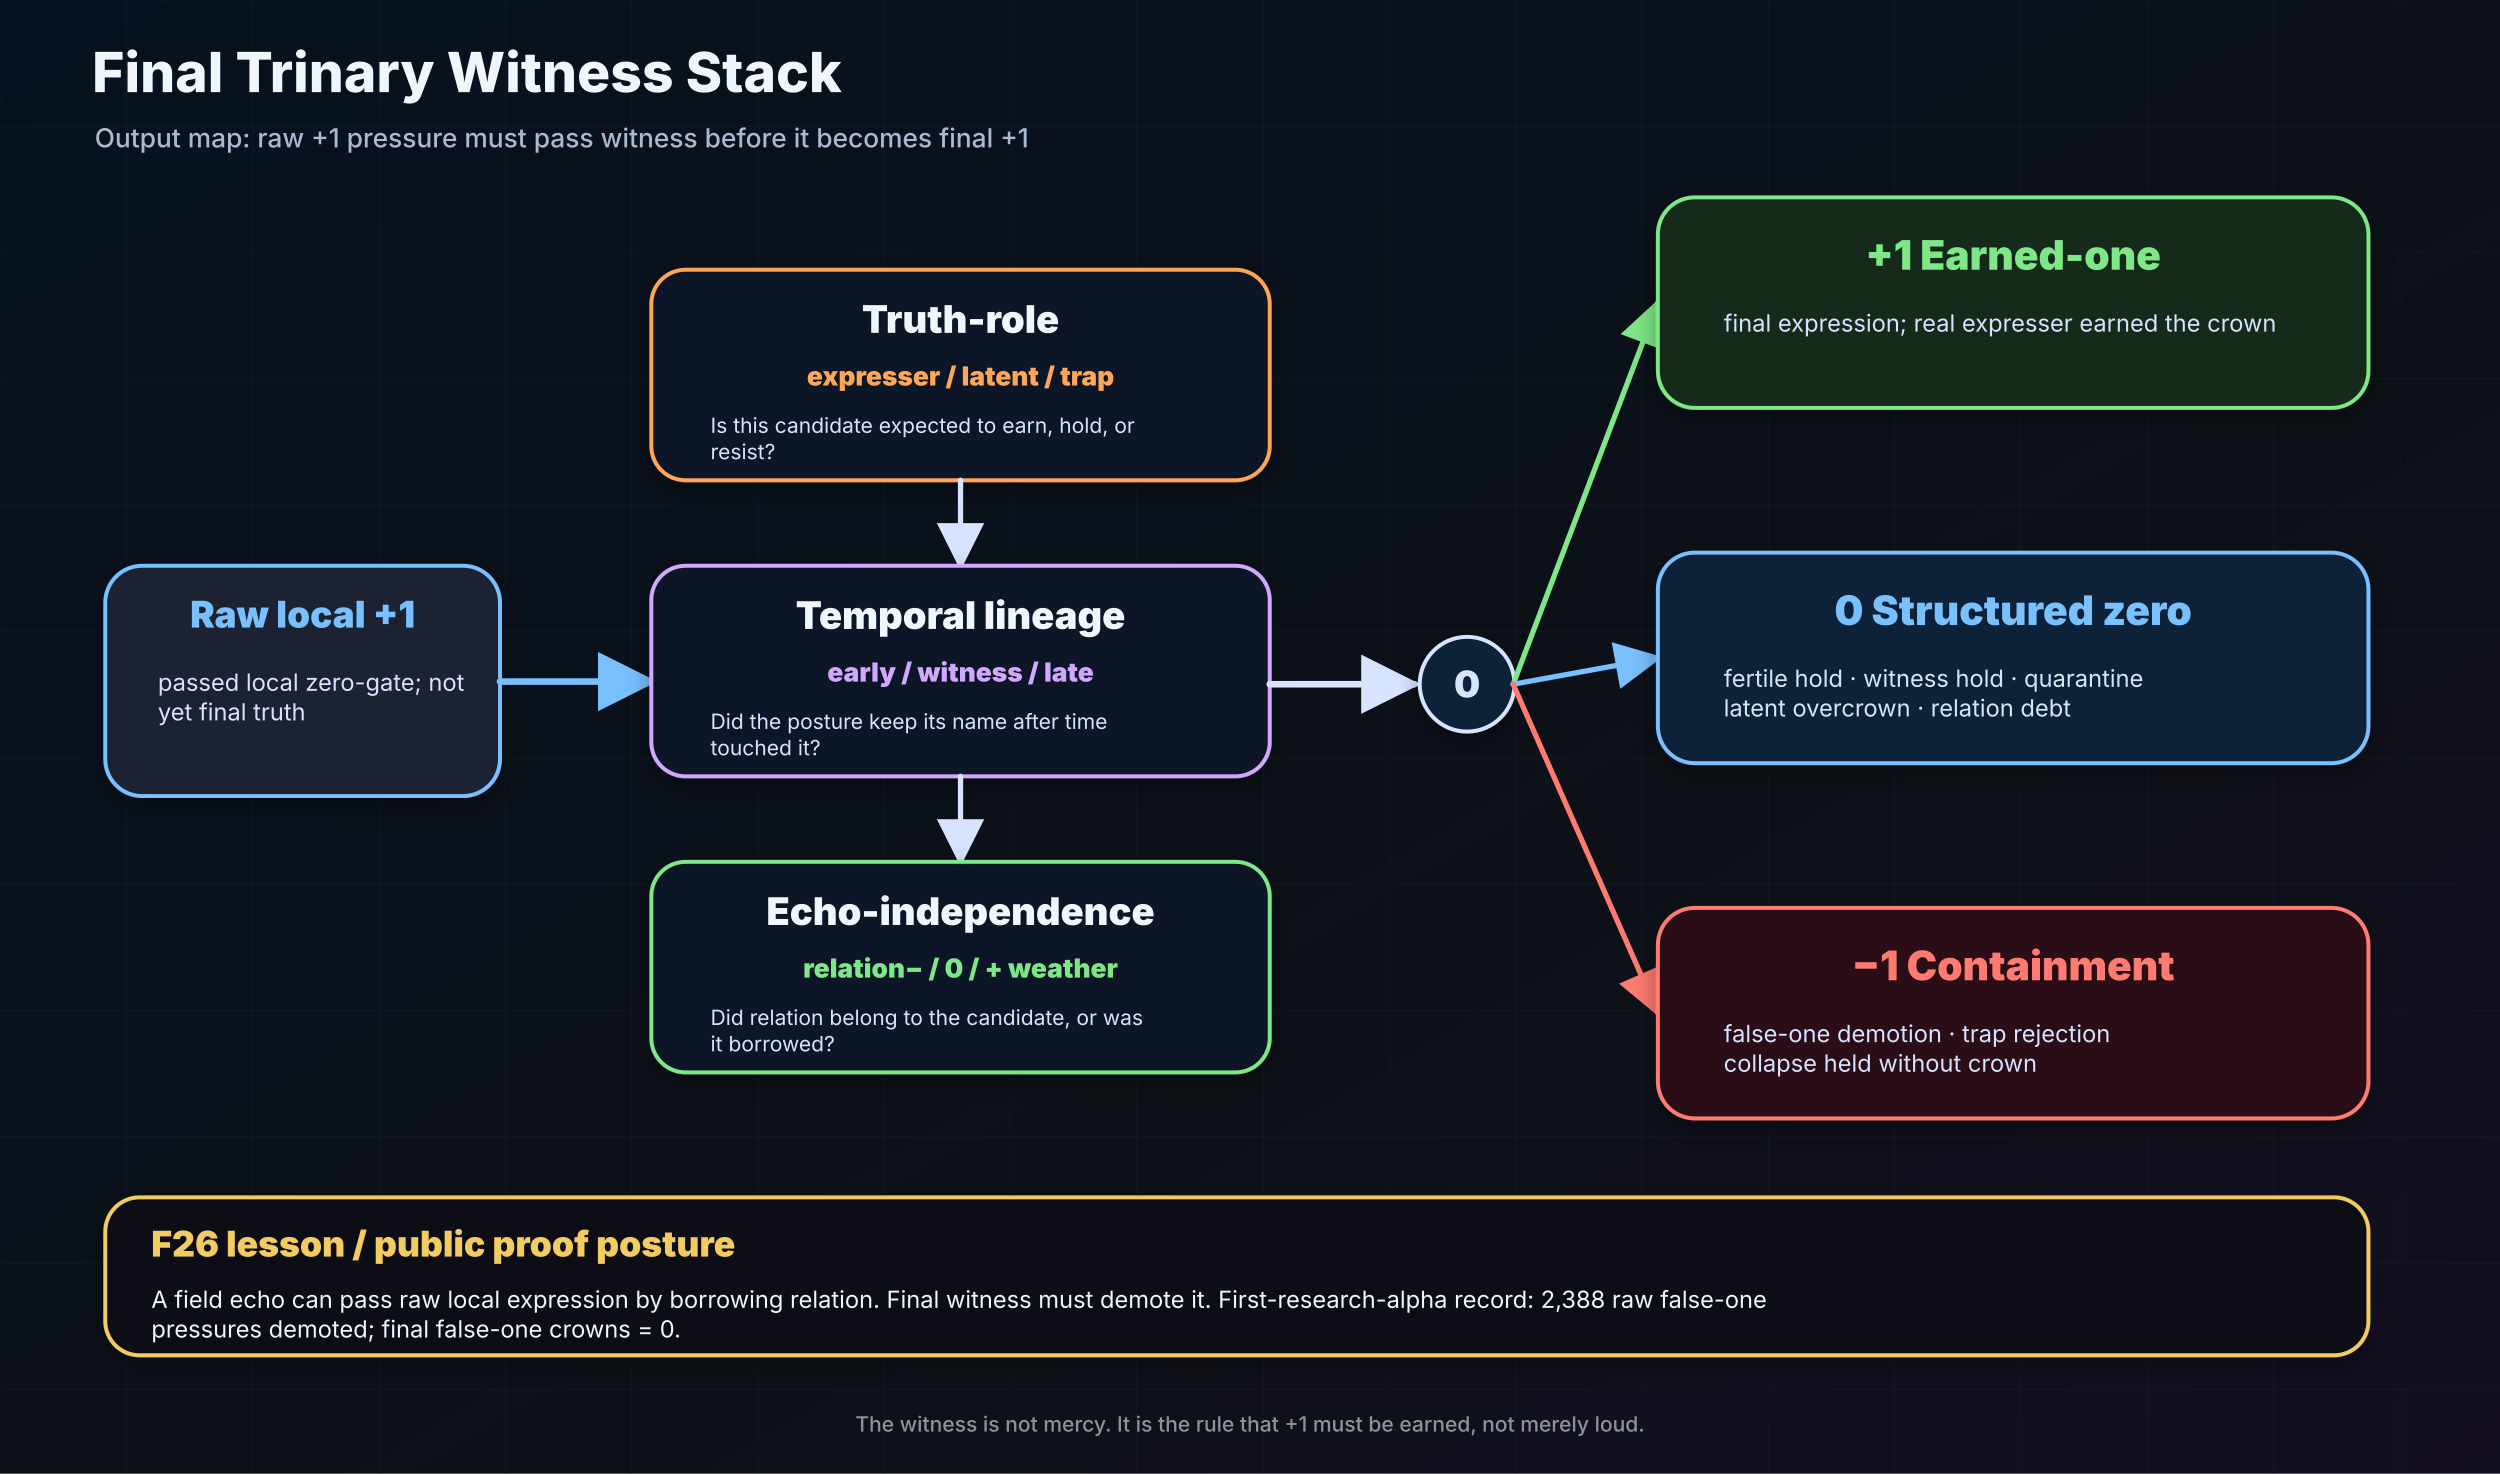
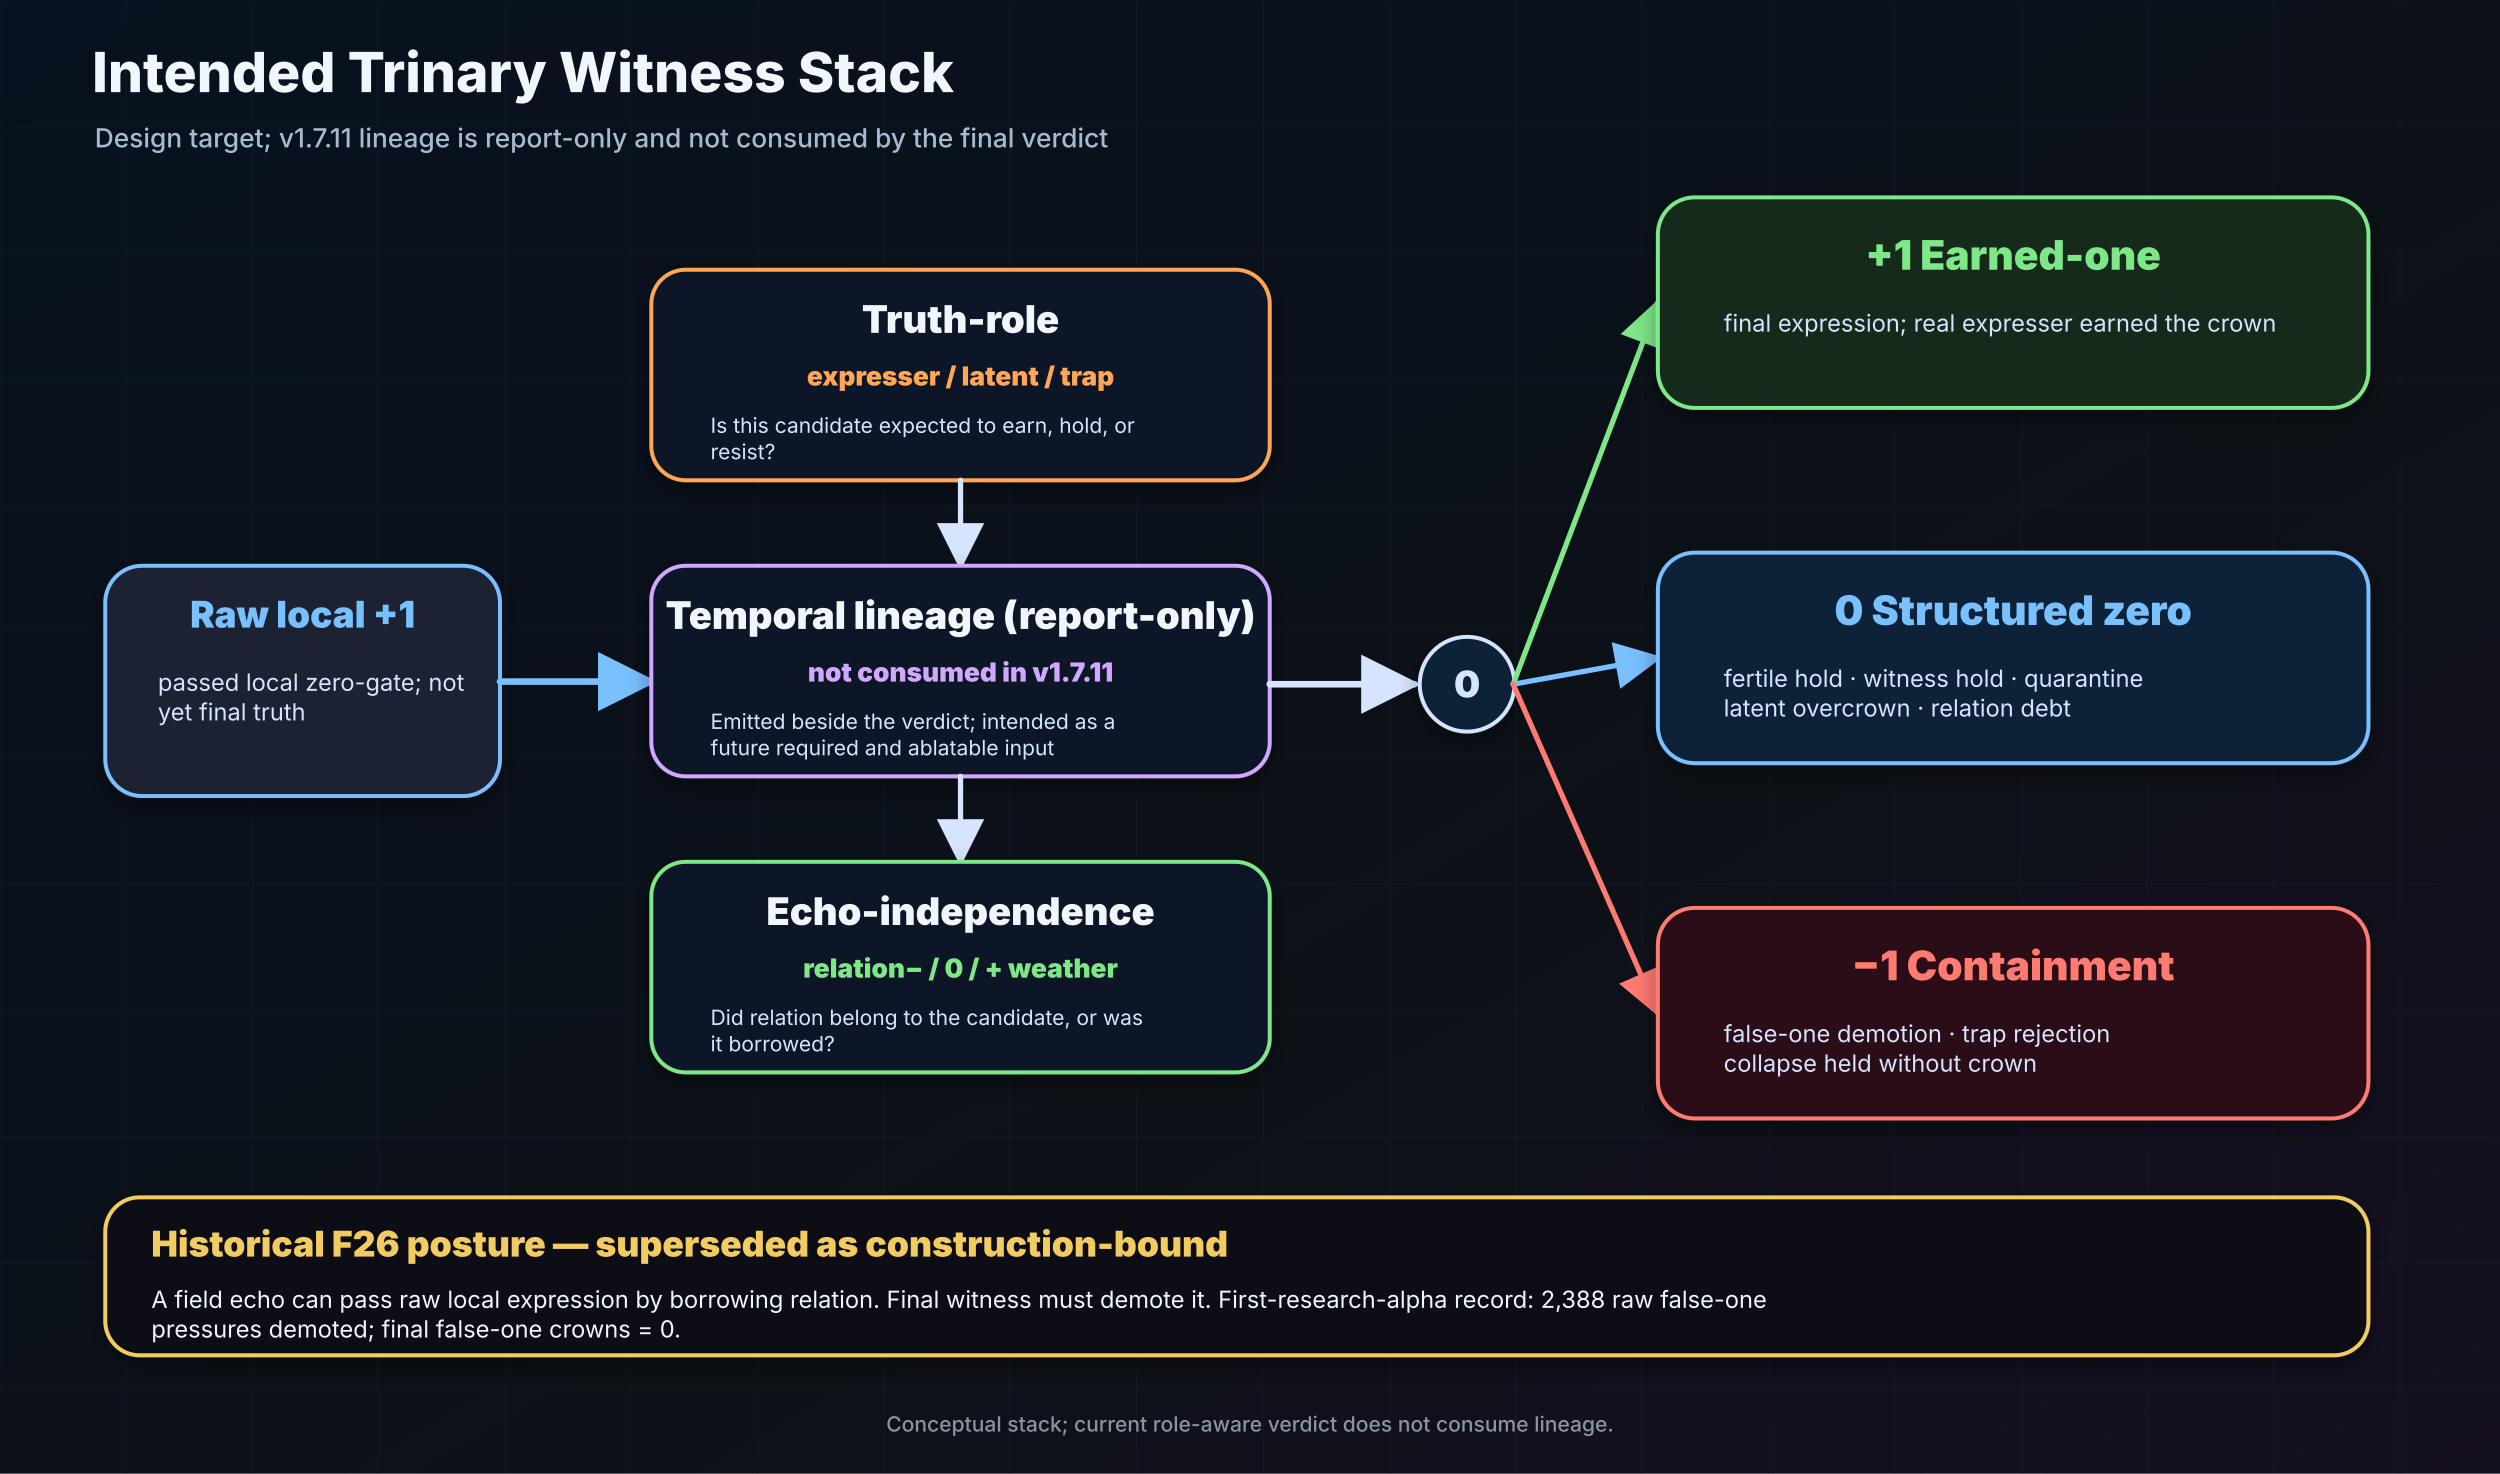
<svg xmlns="http://www.w3.org/2000/svg" width="1900" height="1120" viewBox="0 0 1900 1120" role="img">
  <defs>
    <linearGradient id="bg" x1="0" x2="1" y1="0" y2="1">
      <stop offset="0%" stop-color="#07111f" />
      <stop offset="62%" stop-color="#0d1117" />
      <stop offset="100%" stop-color="#150f22" />
    </linearGradient>
    <filter id="shadow" x="-20%" y="-20%" width="140%" height="140%">
      <feDropShadow dx="0" dy="8" stdDeviation="9" flood-color="#000" flood-opacity="0.35" />
    </filter>
    <marker id="arrow" viewBox="0 0 10 10" refX="9" refY="5" markerWidth="9" markerHeight="9" orient="auto-start-reverse">
      <path d="M0,0 L10,5 L0,10 z" fill="#d6e4ff" />
    </marker>
    <marker id="arrowBlue" viewBox="0 0 10 10" refX="9" refY="5" markerWidth="9" markerHeight="9" orient="auto-start-reverse">
      <path d="M0,0 L10,5 L0,10 z" fill="#79c0ff" />
    </marker>
    <marker id="arrowGreen" viewBox="0 0 10 10" refX="9" refY="5" markerWidth="9" markerHeight="9" orient="auto-start-reverse">
      <path d="M0,0 L10,5 L0,10 z" fill="#7ee787" />
    </marker>
    <marker id="arrowRed" viewBox="0 0 10 10" refX="9" refY="5" markerWidth="9" markerHeight="9" orient="auto-start-reverse">
      <path d="M0,0 L10,5 L0,10 z" fill="#ff7b72" />
    </marker>
    <marker id="arrowGold" viewBox="0 0 10 10" refX="9" refY="5" markerWidth="9" markerHeight="9" orient="auto-start-reverse">
      <path d="M0,0 L10,5 L0,10 z" fill="#f2cc60" />
    </marker>
  </defs>
  <rect width="1900" height="1120" fill="url(#bg)" />
  <line x1="0" y1="0" x2="0" y2="1120" stroke="#27364a" stroke-opacity="0.16" />
  <line x1="96" y1="0" x2="96" y2="1120" stroke="#27364a" stroke-opacity="0.16" />
  <line x1="192" y1="0" x2="192" y2="1120" stroke="#27364a" stroke-opacity="0.16" />
  <line x1="288" y1="0" x2="288" y2="1120" stroke="#27364a" stroke-opacity="0.16" />
  <line x1="384" y1="0" x2="384" y2="1120" stroke="#27364a" stroke-opacity="0.16" />
  <line x1="480" y1="0" x2="480" y2="1120" stroke="#27364a" stroke-opacity="0.16" />
  <line x1="576" y1="0" x2="576" y2="1120" stroke="#27364a" stroke-opacity="0.16" />
  <line x1="672" y1="0" x2="672" y2="1120" stroke="#27364a" stroke-opacity="0.16" />
  <line x1="768" y1="0" x2="768" y2="1120" stroke="#27364a" stroke-opacity="0.16" />
  <line x1="864" y1="0" x2="864" y2="1120" stroke="#27364a" stroke-opacity="0.16" />
  <line x1="960" y1="0" x2="960" y2="1120" stroke="#27364a" stroke-opacity="0.16" />
  <line x1="1056" y1="0" x2="1056" y2="1120" stroke="#27364a" stroke-opacity="0.16" />
  <line x1="1152" y1="0" x2="1152" y2="1120" stroke="#27364a" stroke-opacity="0.16" />
  <line x1="1248" y1="0" x2="1248" y2="1120" stroke="#27364a" stroke-opacity="0.16" />
  <line x1="1344" y1="0" x2="1344" y2="1120" stroke="#27364a" stroke-opacity="0.16" />
  <line x1="1440" y1="0" x2="1440" y2="1120" stroke="#27364a" stroke-opacity="0.16" />
  <line x1="1536" y1="0" x2="1536" y2="1120" stroke="#27364a" stroke-opacity="0.16" />
  <line x1="1632" y1="0" x2="1632" y2="1120" stroke="#27364a" stroke-opacity="0.16" />
  <line x1="1728" y1="0" x2="1728" y2="1120" stroke="#27364a" stroke-opacity="0.16" />
  <line x1="1824" y1="0" x2="1824" y2="1120" stroke="#27364a" stroke-opacity="0.16" />
  <line x1="0" y1="0" x2="1900" y2="0" stroke="#27364a" stroke-opacity="0.16" />
  <line x1="0" y1="96" x2="1900" y2="96" stroke="#27364a" stroke-opacity="0.16" />
  <line x1="0" y1="192" x2="1900" y2="192" stroke="#27364a" stroke-opacity="0.16" />
  <line x1="0" y1="288" x2="1900" y2="288" stroke="#27364a" stroke-opacity="0.16" />
  <line x1="0" y1="384" x2="1900" y2="384" stroke="#27364a" stroke-opacity="0.16" />
  <line x1="0" y1="480" x2="1900" y2="480" stroke="#27364a" stroke-opacity="0.16" />
  <line x1="0" y1="576" x2="1900" y2="576" stroke="#27364a" stroke-opacity="0.16" />
  <line x1="0" y1="672" x2="1900" y2="672" stroke="#27364a" stroke-opacity="0.16" />
  <line x1="0" y1="768" x2="1900" y2="768" stroke="#27364a" stroke-opacity="0.16" />
  <line x1="0" y1="864" x2="1900" y2="864" stroke="#27364a" stroke-opacity="0.16" />
  <line x1="0" y1="960" x2="1900" y2="960" stroke="#27364a" stroke-opacity="0.16" />
  <line x1="0" y1="1056" x2="1900" y2="1056" stroke="#27364a" stroke-opacity="0.16" />
-   <text x="70" y="70" fill="#f0f6fc" font-family="Inter, Segoe UI, Arial, sans-serif" font-size="42" font-weight="800" text-anchor="start">Final Trinary Witness Stack</text>
-   <text x="72" y="112" fill="#a8b9d0" font-family="Inter, Segoe UI, Arial, sans-serif" font-size="20" font-weight="500" text-anchor="start">Output map: raw +1 pressure must pass witness before it becomes final +1</text>
+   <text x="70" y="70" fill="#f0f6fc" font-family="Inter, Segoe UI, Arial, sans-serif" font-size="42" font-weight="800" text-anchor="start">Intended Trinary Witness Stack</text>
+   <text x="72" y="112" fill="#a8b9d0" font-family="Inter, Segoe UI, Arial, sans-serif" font-size="20" font-weight="500" text-anchor="start">Design target; v1.7.11 lineage is report-only and not consumed by the final verdict</text>
  <rect x="80" y="430" width="300" height="175" rx="28" fill="#1d2432" fill-opacity="1" stroke="#79c0ff" stroke-width="3" filter="url(#shadow)" />
  <text x="230" y="477" fill="#79c0ff" font-family="Inter, Segoe UI, Arial, sans-serif" font-size="28" font-weight="900" text-anchor="middle">Raw local +1</text>
  <text x="120" y="525.0" fill="#d6e4ff" font-family="Inter, Segoe UI, Arial, sans-serif" font-size="18" font-weight="400" text-anchor="start">passed local zero-gate; not</text>
  <text x="120" y="547.5" fill="#d6e4ff" font-family="Inter, Segoe UI, Arial, sans-serif" font-size="18" font-weight="400" text-anchor="start">yet final truth</text>
  <line x1="380" y1="518" x2="495" y2="518" stroke="#79c0ff" stroke-width="5" stroke-linecap="round" opacity="1" marker-end="url(#arrowBlue)" />
  <rect x="495" y="205" width="470" height="160" rx="26" fill="#111827" fill-opacity="1" stroke="#ffa657" stroke-width="3" filter="url(#shadow)" />
  <text x="730" y="253" fill="#f0f6fc" font-family="Inter, Segoe UI, Arial, sans-serif" font-size="29" font-weight="900" text-anchor="middle">Truth-role</text>
  <text x="730" y="293" fill="#ffa657" font-family="Inter, Segoe UI, Arial, sans-serif" font-size="20" font-weight="900" text-anchor="middle">expresser / latent / trap</text>
  <text x="540" y="329.0" fill="#d6e4ff" font-family="Inter, Segoe UI, Arial, sans-serif" font-size="16" font-weight="400" text-anchor="start">Is this candidate expected to earn, hold, or</text>
  <text x="540" y="349.0" fill="#d6e4ff" font-family="Inter, Segoe UI, Arial, sans-serif" font-size="16" font-weight="400" text-anchor="start">resist?</text>
  <line x1="730" y1="365" x2="730" y2="430" stroke="#d6e4ff" stroke-width="4" stroke-linecap="round" opacity="1" marker-end="url(#arrow)" />
  <rect x="495" y="430" width="470" height="160" rx="26" fill="#111827" fill-opacity="1" stroke="#d2a8ff" stroke-width="3" filter="url(#shadow)" />
-   <text x="730" y="478" fill="#f0f6fc" font-family="Inter, Segoe UI, Arial, sans-serif" font-size="29" font-weight="900" text-anchor="middle">Temporal lineage</text>
-   <text x="730" y="518" fill="#d2a8ff" font-family="Inter, Segoe UI, Arial, sans-serif" font-size="20" font-weight="900" text-anchor="middle">early / witness / late</text>
-   <text x="540" y="554.0" fill="#d6e4ff" font-family="Inter, Segoe UI, Arial, sans-serif" font-size="16" font-weight="400" text-anchor="start">Did the posture keep its name after time</text>
-   <text x="540" y="574.0" fill="#d6e4ff" font-family="Inter, Segoe UI, Arial, sans-serif" font-size="16" font-weight="400" text-anchor="start">touched it?</text>
+   <text x="730" y="478" fill="#f0f6fc" font-family="Inter, Segoe UI, Arial, sans-serif" font-size="29" font-weight="900" text-anchor="middle">Temporal lineage (report-only)</text>
+   <text x="730" y="518" fill="#d2a8ff" font-family="Inter, Segoe UI, Arial, sans-serif" font-size="20" font-weight="900" text-anchor="middle">not consumed in v1.7.11</text>
+   <text x="540" y="554.0" fill="#d6e4ff" font-family="Inter, Segoe UI, Arial, sans-serif" font-size="16" font-weight="400" text-anchor="start">Emitted beside the verdict; intended as a</text>
+   <text x="540" y="574.0" fill="#d6e4ff" font-family="Inter, Segoe UI, Arial, sans-serif" font-size="16" font-weight="400" text-anchor="start">future required and ablatable input</text>
  <line x1="730" y1="590" x2="730" y2="655" stroke="#d6e4ff" stroke-width="4" stroke-linecap="round" opacity="1" marker-end="url(#arrow)" />
  <rect x="495" y="655" width="470" height="160" rx="26" fill="#111827" fill-opacity="1" stroke="#7ee787" stroke-width="3" filter="url(#shadow)" />
  <text x="730" y="703" fill="#f0f6fc" font-family="Inter, Segoe UI, Arial, sans-serif" font-size="29" font-weight="900" text-anchor="middle">Echo-independence</text>
  <text x="730" y="743" fill="#7ee787" font-family="Inter, Segoe UI, Arial, sans-serif" font-size="20" font-weight="900" text-anchor="middle">relation− / 0 / + weather</text>
  <text x="540" y="779.0" fill="#d6e4ff" font-family="Inter, Segoe UI, Arial, sans-serif" font-size="16" font-weight="400" text-anchor="start">Did relation belong to the candidate, or was</text>
  <text x="540" y="799.0" fill="#d6e4ff" font-family="Inter, Segoe UI, Arial, sans-serif" font-size="16" font-weight="400" text-anchor="start">it borrowed?</text>
  <line x1="965" y1="520" x2="1075" y2="520" stroke="#d6e4ff" stroke-width="5" stroke-linecap="round" opacity="1" marker-end="url(#arrow)" />
  <circle cx="1115" cy="520" r="36" fill="#0e2039" stroke="#d6e4ff" stroke-width="3" filter="url(#shadow)" />
  <text x="1115" y="530" fill="#d6e4ff" font-family="Inter, Segoe UI, Arial, sans-serif" font-size="28" font-weight="900" text-anchor="middle">0</text>
  <line x1="1150" y1="520" x2="1260" y2="230" stroke="#7ee787" stroke-width="4" stroke-linecap="round" opacity="1" marker-end="url(#arrowGreen)" />
  <rect x="1260" y="150" width="540" height="160" rx="28" fill="#122b1a" fill-opacity="1" stroke="#7ee787" stroke-width="3" filter="url(#shadow)" />
  <text x="1530" y="205" fill="#7ee787" font-family="Inter, Segoe UI, Arial, sans-serif" font-size="31" font-weight="900" text-anchor="middle">+1 Earned-one</text>
  <text x="1310" y="252.0" fill="#d6e4ff" font-family="Inter, Segoe UI, Arial, sans-serif" font-size="18" font-weight="400" text-anchor="start">final expression; real expresser earned the crown</text>
  <line x1="1150" y1="520" x2="1260" y2="500" stroke="#79c0ff" stroke-width="4" stroke-linecap="round" opacity="1" marker-end="url(#arrowBlue)" />
  <rect x="1260" y="420" width="540" height="160" rx="28" fill="#0e2039" fill-opacity="1" stroke="#79c0ff" stroke-width="3" filter="url(#shadow)" />
  <text x="1530" y="475" fill="#79c0ff" font-family="Inter, Segoe UI, Arial, sans-serif" font-size="31" font-weight="900" text-anchor="middle">0 Structured zero</text>
  <text x="1310" y="522.0" fill="#d6e4ff" font-family="Inter, Segoe UI, Arial, sans-serif" font-size="18" font-weight="400" text-anchor="start">fertile hold · witness hold · quarantine</text>
  <text x="1310" y="544.5" fill="#d6e4ff" font-family="Inter, Segoe UI, Arial, sans-serif" font-size="18" font-weight="400" text-anchor="start">latent overcrown · relation debt</text>
  <line x1="1150" y1="520" x2="1260" y2="770" stroke="#ff7b72" stroke-width="4" stroke-linecap="round" opacity="1" marker-end="url(#arrowRed)" />
  <rect x="1260" y="690" width="540" height="160" rx="28" fill="#2b1115" fill-opacity="1" stroke="#ff7b72" stroke-width="3" filter="url(#shadow)" />
  <text x="1530" y="745" fill="#ff7b72" font-family="Inter, Segoe UI, Arial, sans-serif" font-size="31" font-weight="900" text-anchor="middle">−1 Containment</text>
  <text x="1310" y="792.0" fill="#d6e4ff" font-family="Inter, Segoe UI, Arial, sans-serif" font-size="18" font-weight="400" text-anchor="start">false-one demotion · trap rejection</text>
  <text x="1310" y="814.5" fill="#d6e4ff" font-family="Inter, Segoe UI, Arial, sans-serif" font-size="18" font-weight="400" text-anchor="start">collapse held without crown</text>
  <rect x="80" y="910" width="1720" height="120" rx="26" fill="#0d1117" fill-opacity="1" stroke="#f2cc60" stroke-width="3" filter="url(#shadow)" />
-   <text x="115" y="955" fill="#f2cc60" font-family="Inter, Segoe UI, Arial, sans-serif" font-size="27" font-weight="900" text-anchor="start">F26 lesson / public proof posture</text>
+   <text x="115" y="955" fill="#f2cc60" font-family="Inter, Segoe UI, Arial, sans-serif" font-size="27" font-weight="900" text-anchor="start">Historical F26 posture — superseded as construction-bound</text>
  <text x="115" y="994.0" fill="#f0f6fc" font-family="Inter, Segoe UI, Arial, sans-serif" font-size="18" font-weight="400" text-anchor="start">A field echo can pass raw local expression by borrowing relation. Final witness must demote it. First-research-alpha record: 2,388 raw false-one</text>
  <text x="115" y="1016.5" fill="#f0f6fc" font-family="Inter, Segoe UI, Arial, sans-serif" font-size="18" font-weight="400" text-anchor="start">pressures demoted; final false-one crowns = 0.</text>
-   <text x="950.0" y="1088" fill="#8b949e" font-family="Inter, Segoe UI, Arial, sans-serif" font-size="16" font-weight="500" text-anchor="middle">The witness is not mercy. It is the rule that +1 must be earned, not merely loud.</text>
+   <text x="950.0" y="1088" fill="#8b949e" font-family="Inter, Segoe UI, Arial, sans-serif" font-size="16" font-weight="500" text-anchor="middle">Conceptual stack; current role-aware verdict does not consume lineage.</text>
</svg>
